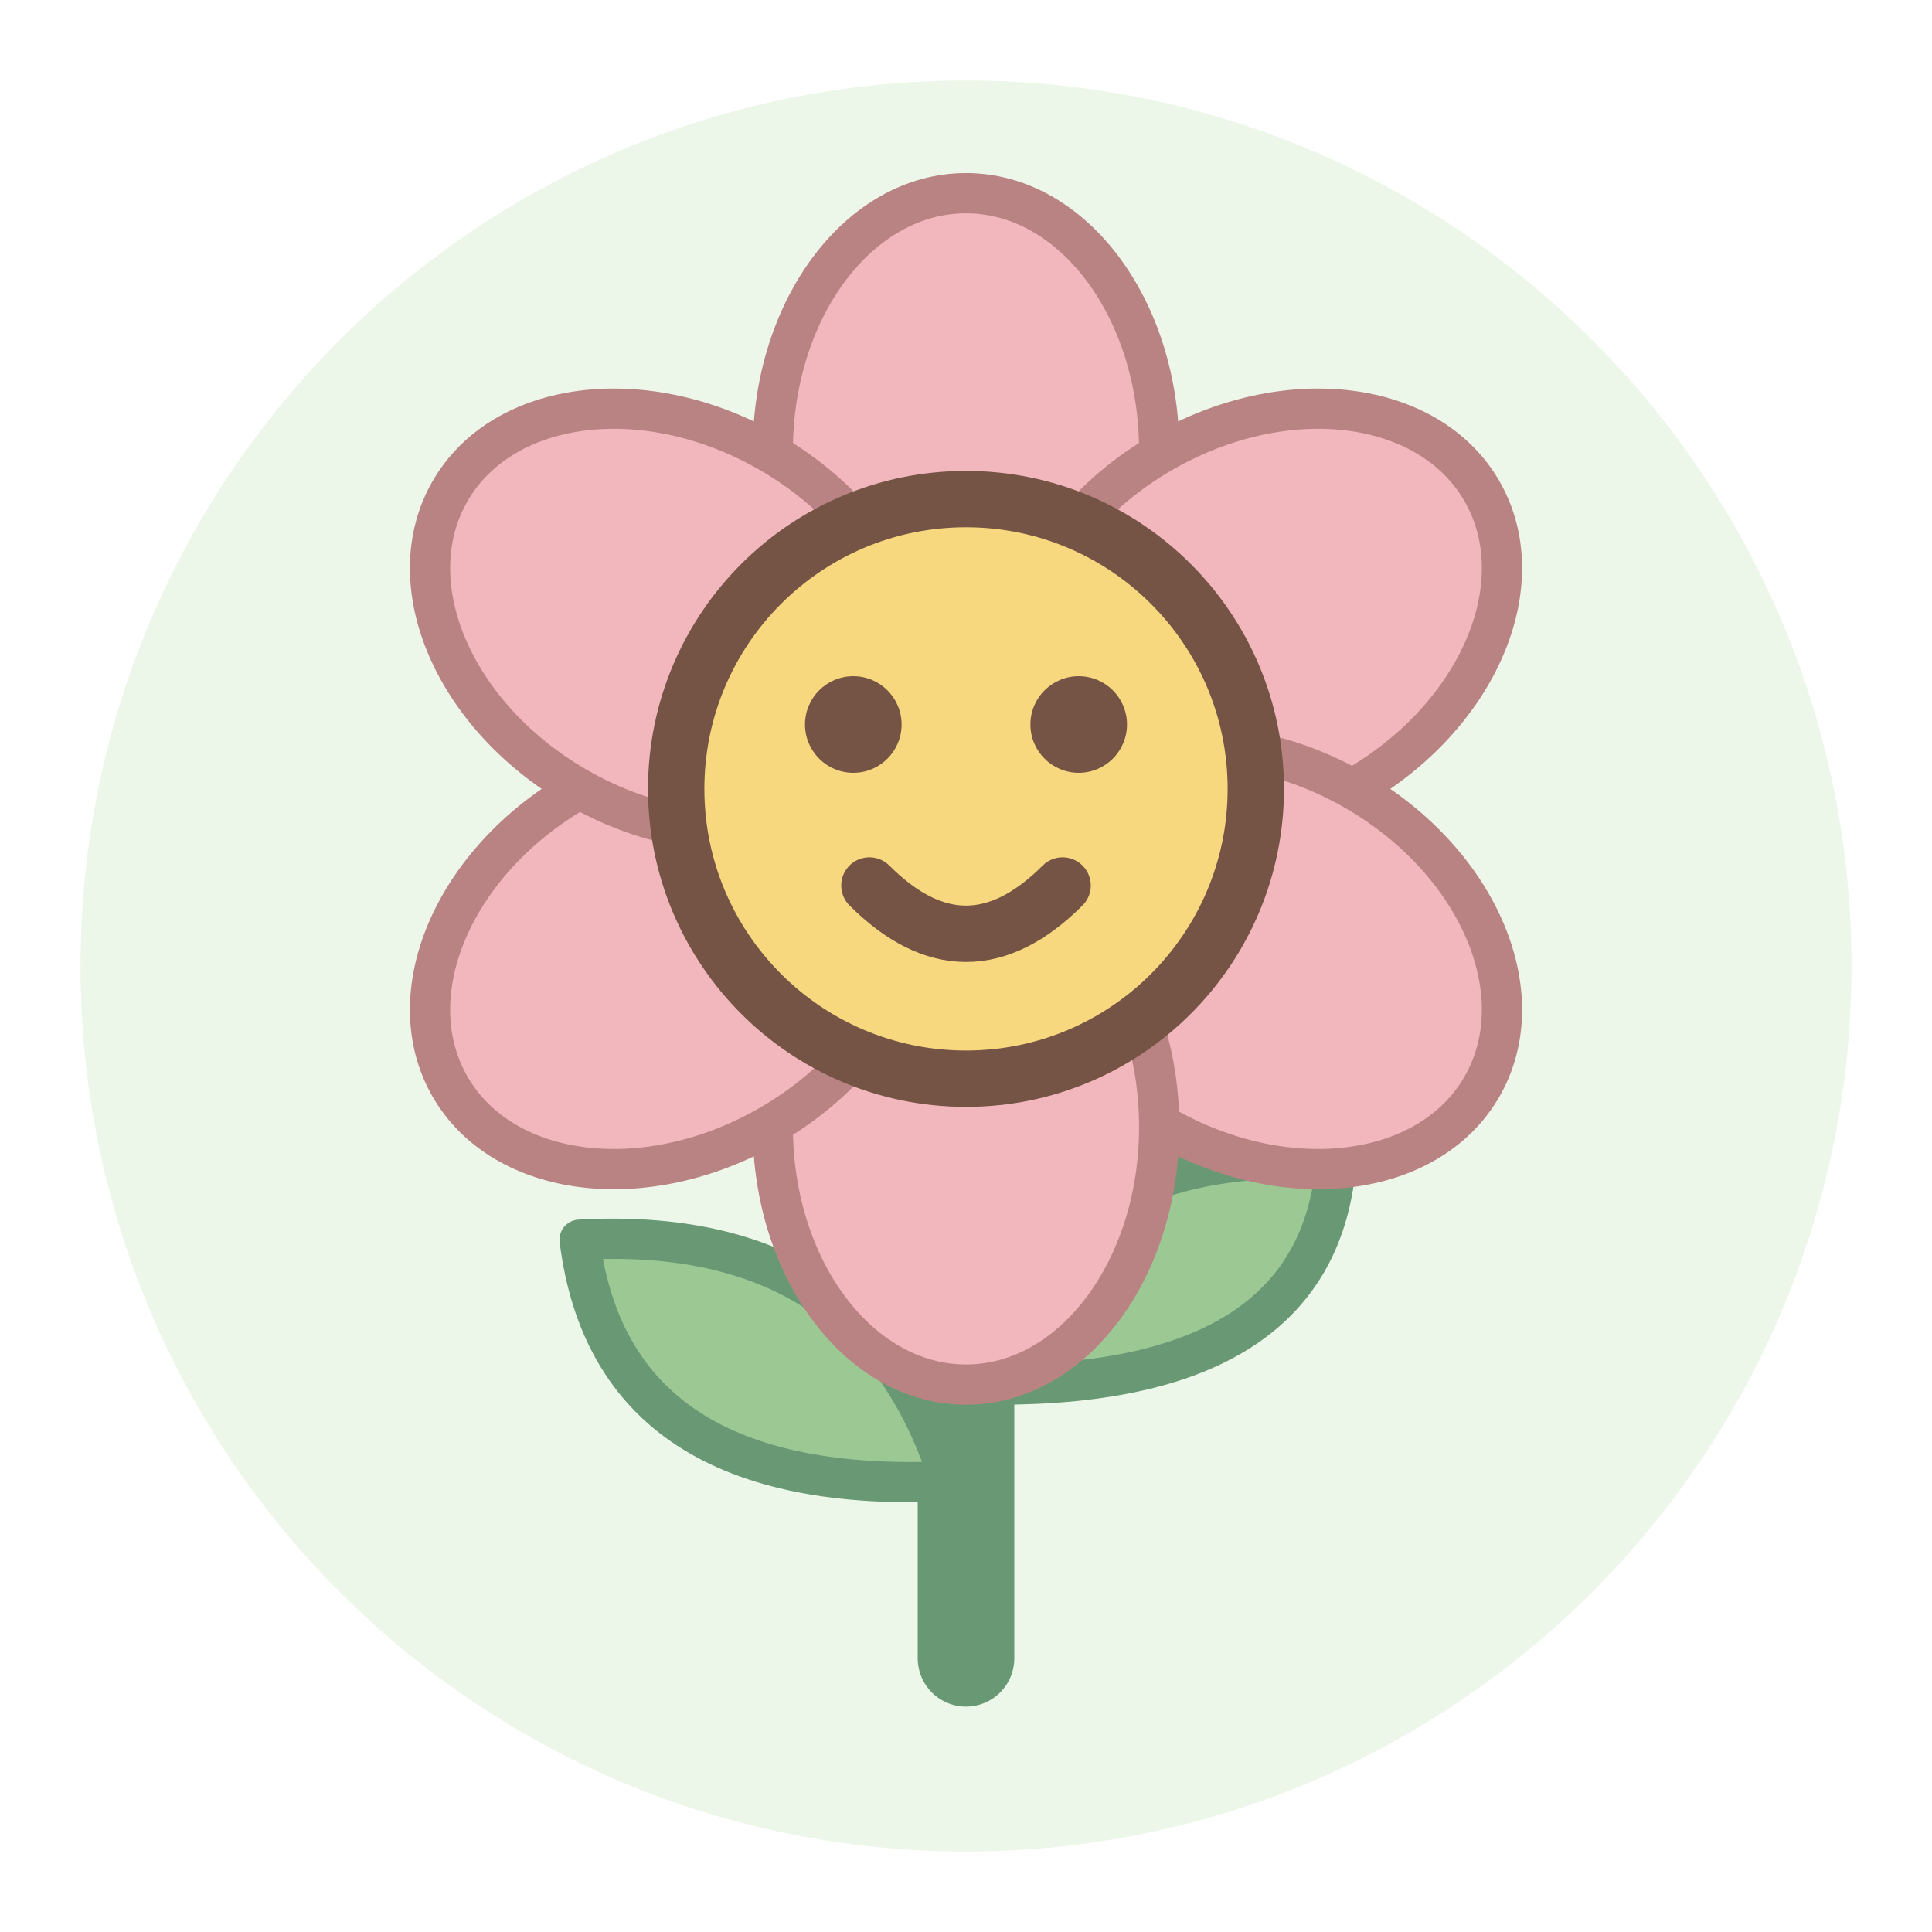
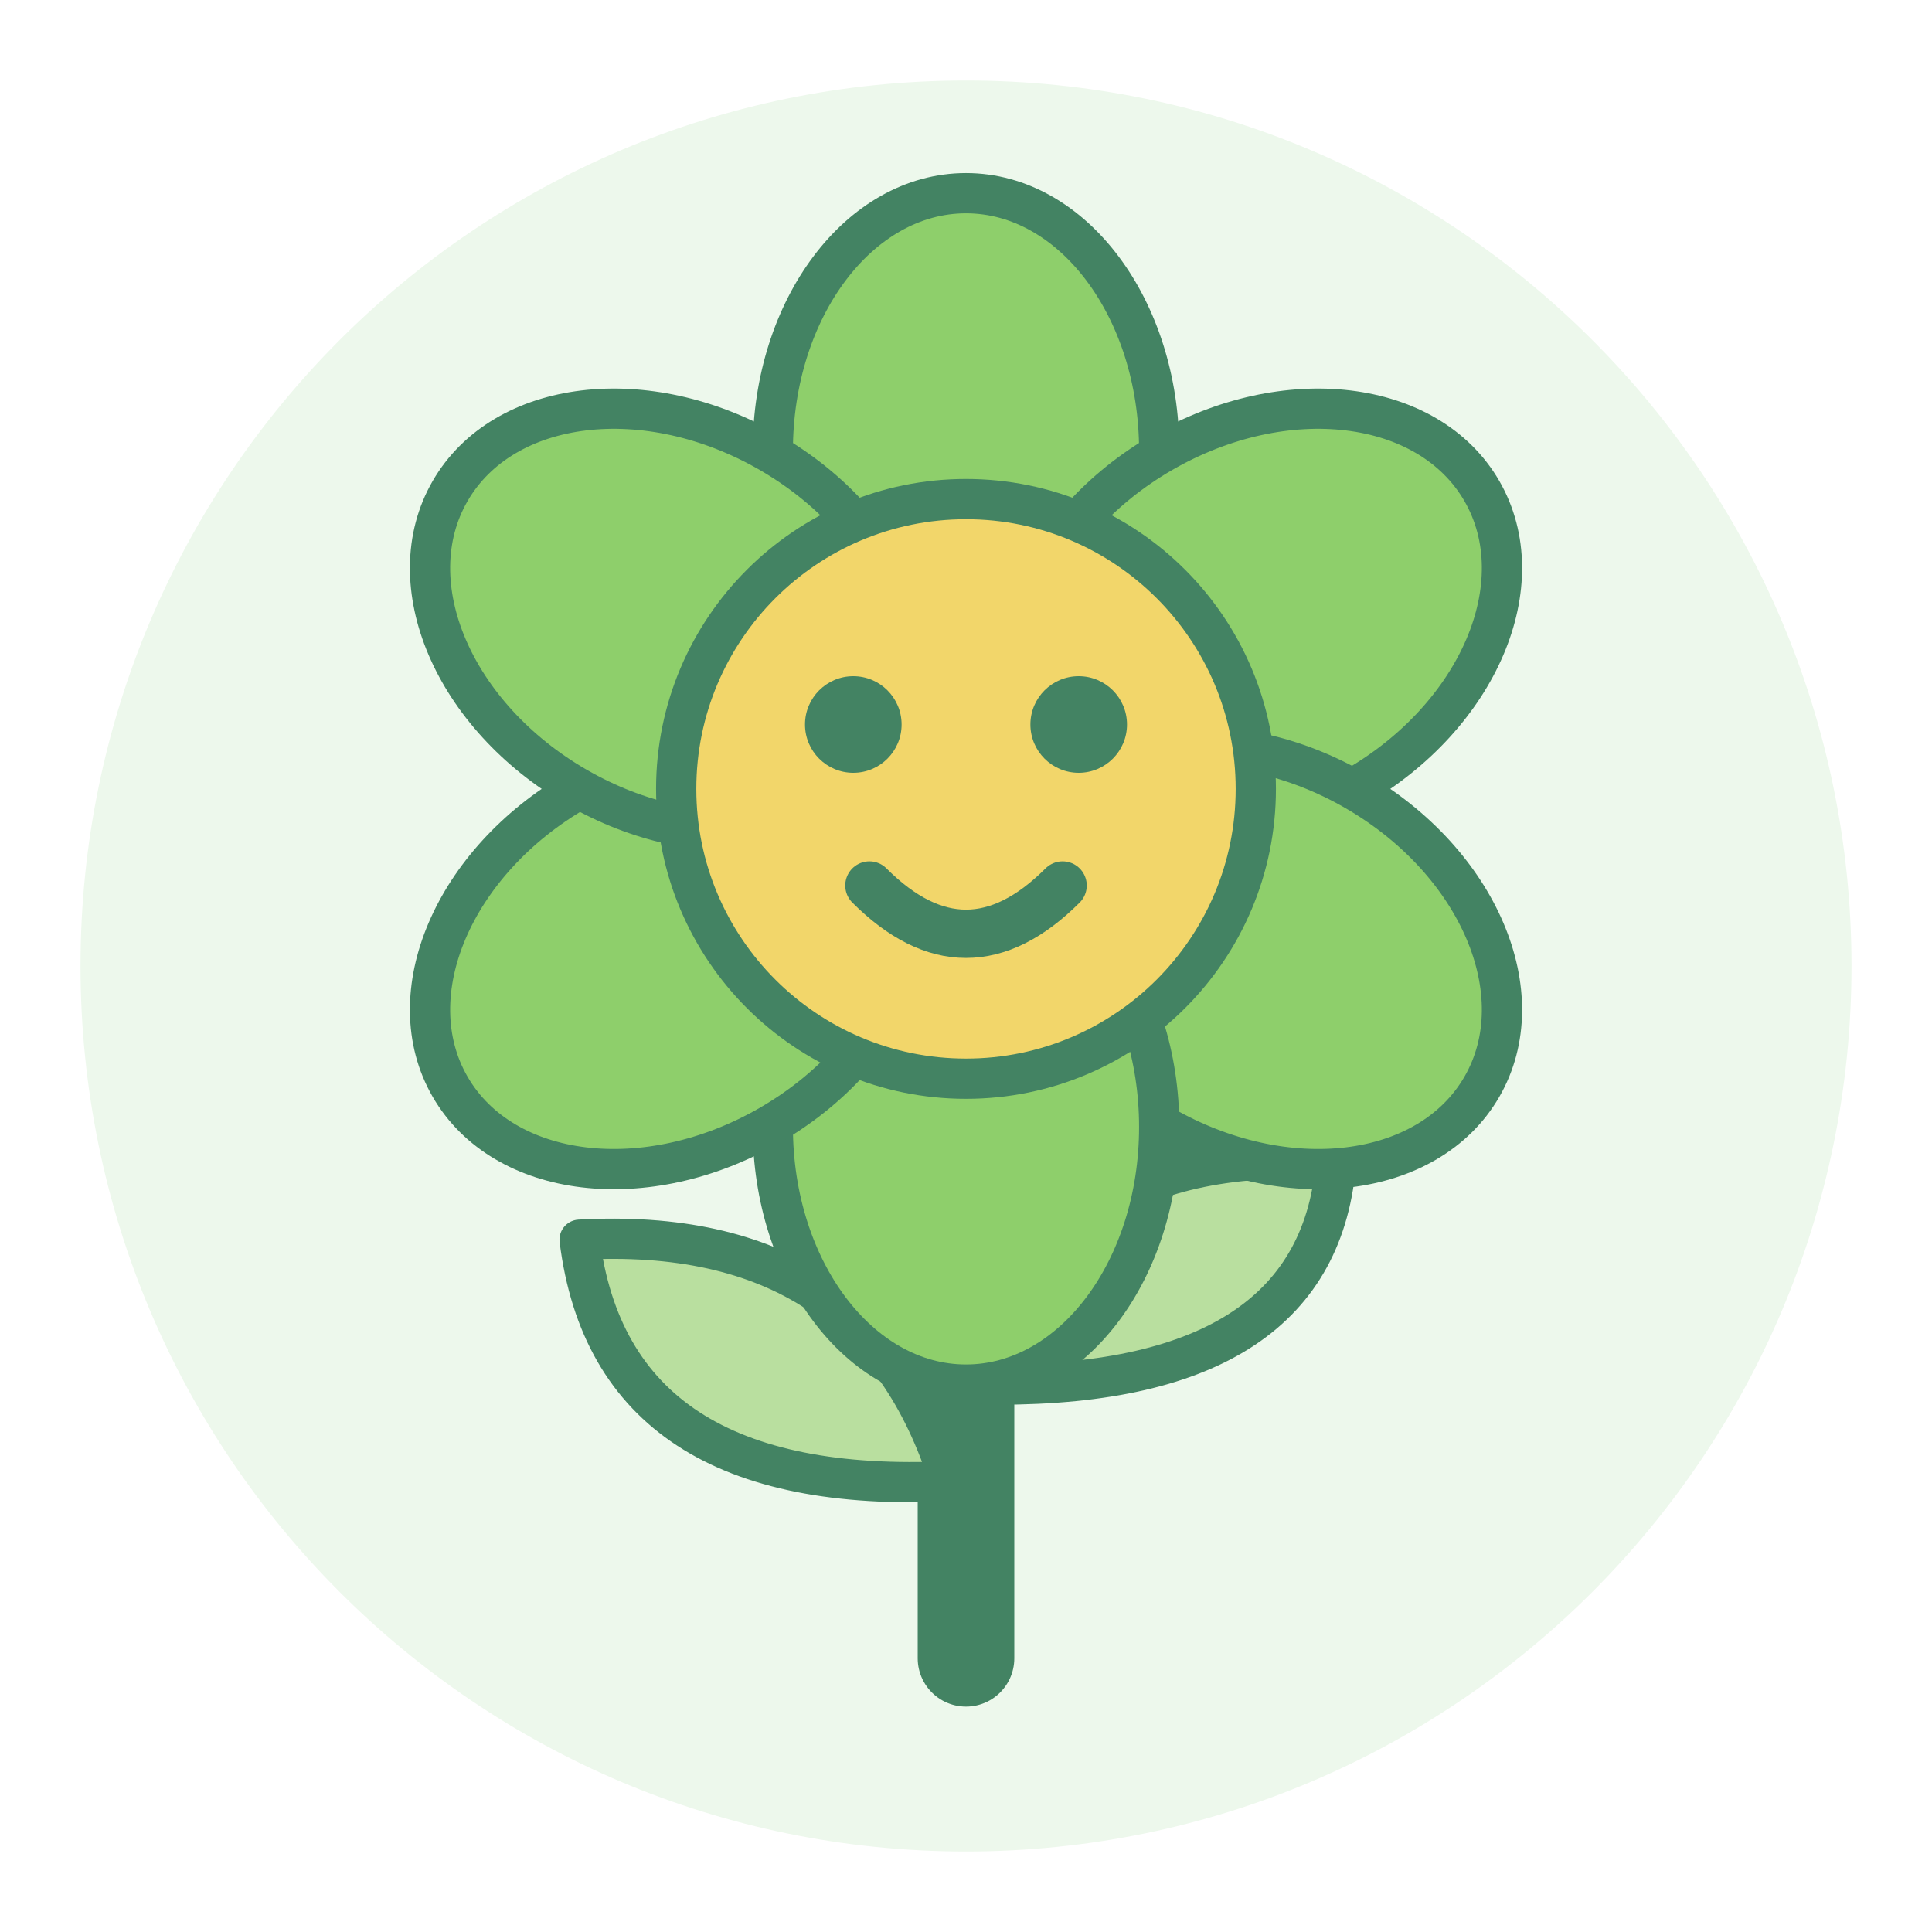
<svg xmlns="http://www.w3.org/2000/svg" viewBox="0 0 120 120" role="img" aria-labelledby="title">
-   <circle cx="60" cy="60" r="55" fill="#edf7e9" />
+   <circle cx="60" cy="60" r="55" fill="#edf8ec" />
  <g fill="none" stroke="#765445" stroke-width="3.5" stroke-linecap="round" stroke-linejoin="round">
-     <path d="M60 68V103" stroke="#699974" stroke-width="6" />
-     <path d="M59 92 Q38 93 36 77 Q54 76 59 92Z M62 86 Q64 71 83 72 Q82 86 62 86Z" fill="#9cc894" stroke="#699974" stroke-width="2.5" />
-     <ellipse cx="60" cy="28" rx="12" ry="16" transform="rotate(0 60 49)" fill="#f2b6bd" stroke="#b98384" stroke-width="2.5" />
-     <ellipse cx="60" cy="28" rx="12" ry="16" transform="rotate(60 60 49)" fill="#f2b6bd" stroke="#b98384" stroke-width="2.5" />
-     <ellipse cx="60" cy="28" rx="12" ry="16" transform="rotate(120 60 49)" fill="#f2b6bd" stroke="#b98384" stroke-width="2.5" />
-     <ellipse cx="60" cy="28" rx="12" ry="16" transform="rotate(180 60 49)" fill="#f2b6bd" stroke="#b98384" stroke-width="2.5" />
-     <ellipse cx="60" cy="28" rx="12" ry="16" transform="rotate(240 60 49)" fill="#f2b6bd" stroke="#b98384" stroke-width="2.5" />
-     <ellipse cx="60" cy="28" rx="12" ry="16" transform="rotate(300 60 49)" fill="#f2b6bd" stroke="#b98384" stroke-width="2.5" />
-     <circle cx="60" cy="49" r="18" fill="#f7d87f" />
-     <circle cx="53" cy="45" r="3" fill="#765445" stroke="none" />
-     <circle cx="67" cy="45" r="3" fill="#765445" stroke="none" />
-     <path d="M54 55 Q60 61 66 55" fill="none" />
+     <path d="M60 68V103" stroke="#438363" stroke-width="6" />
+     <path d="M59 92 Q38 93 36 77 Q54 76 59 92Z M62 86 Q64 71 83 72 Q82 86 62 86Z" fill="#b9df9f" stroke="#438363" stroke-width="2.5" />
+     <ellipse cx="60" cy="28" rx="12" ry="16" transform="rotate(0 60 49)" fill="#8ecf6b" stroke="#438363" stroke-width="2.5" />
+     <ellipse cx="60" cy="28" rx="12" ry="16" transform="rotate(60 60 49)" fill="#8ecf6b" stroke="#438363" stroke-width="2.5" />
+     <ellipse cx="60" cy="28" rx="12" ry="16" transform="rotate(120 60 49)" fill="#8ecf6b" stroke="#438363" stroke-width="2.5" />
+     <ellipse cx="60" cy="28" rx="12" ry="16" transform="rotate(180 60 49)" fill="#8ecf6b" stroke="#438363" stroke-width="2.5" />
+     <ellipse cx="60" cy="28" rx="12" ry="16" transform="rotate(240 60 49)" fill="#8ecf6b" stroke="#438363" stroke-width="2.5" />
+     <ellipse cx="60" cy="28" rx="12" ry="16" transform="rotate(300 60 49)" fill="#8ecf6b" stroke="#438363" stroke-width="2.5" />
+     <circle cx="60" cy="49" r="18" fill="#f2d66a" stroke="#438363" stroke-width="2.5" />
+     <circle cx="53" cy="45" r="3" fill="#438363" stroke="none" />
+     <circle cx="67" cy="45" r="3" fill="#438363" stroke="none" />
+     <path d="M54 55 Q60 61 66 55" stroke="#438363" stroke-width="3" fill="none" />
  </g>
</svg>
